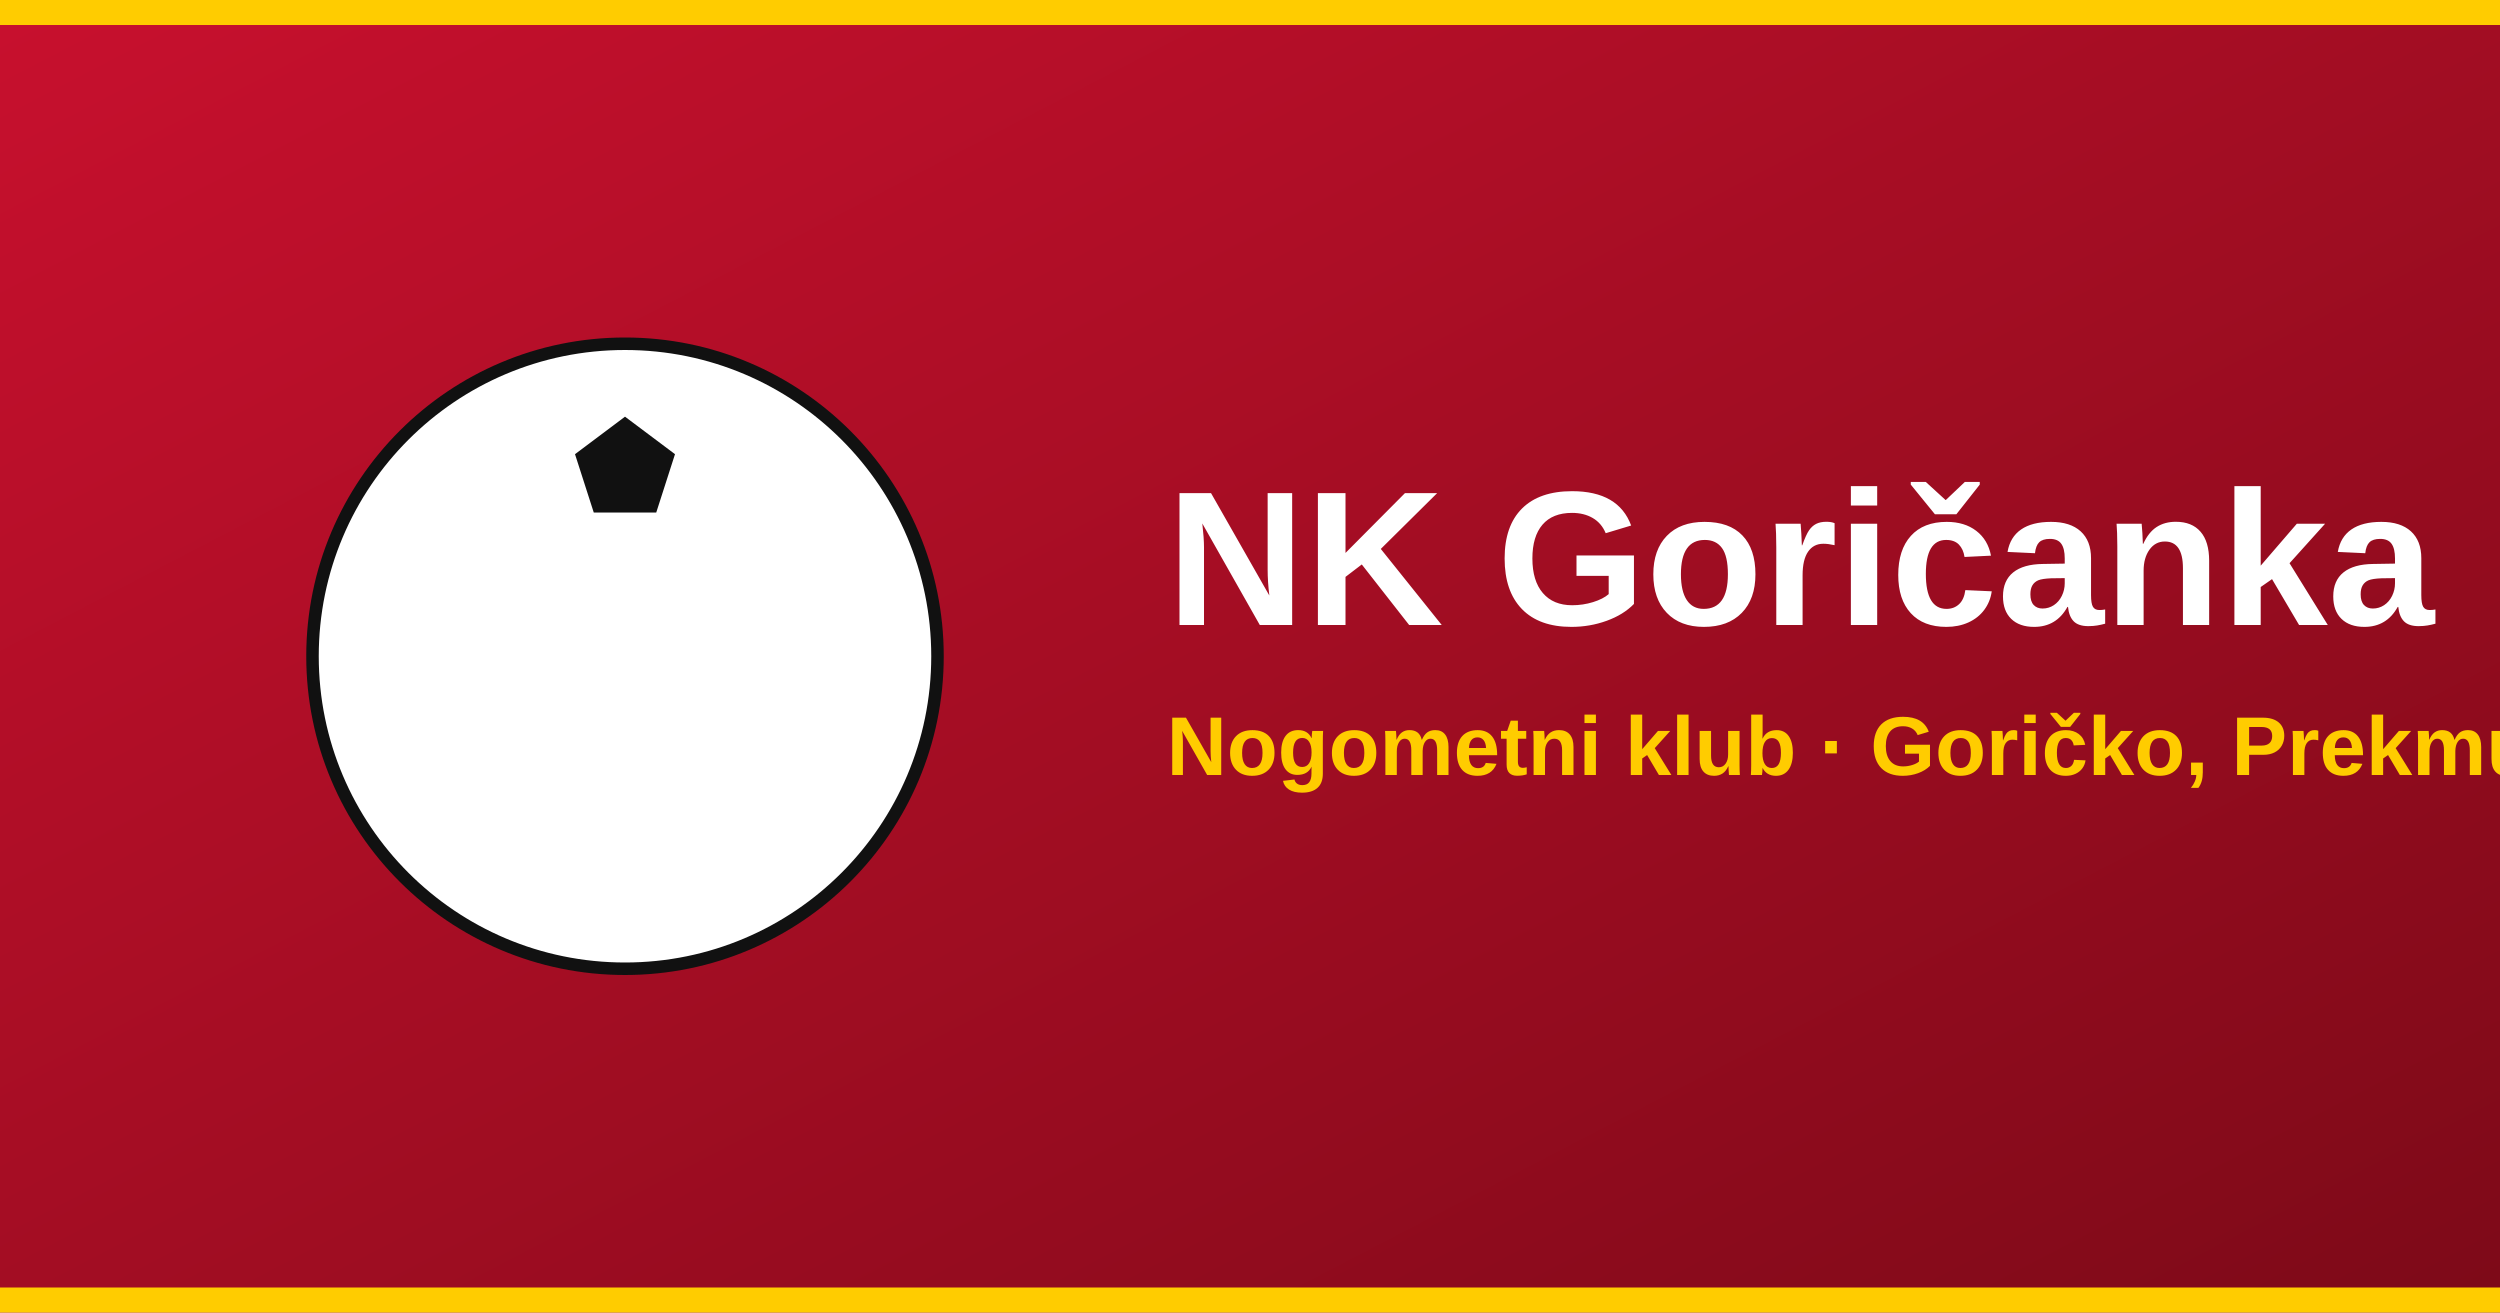
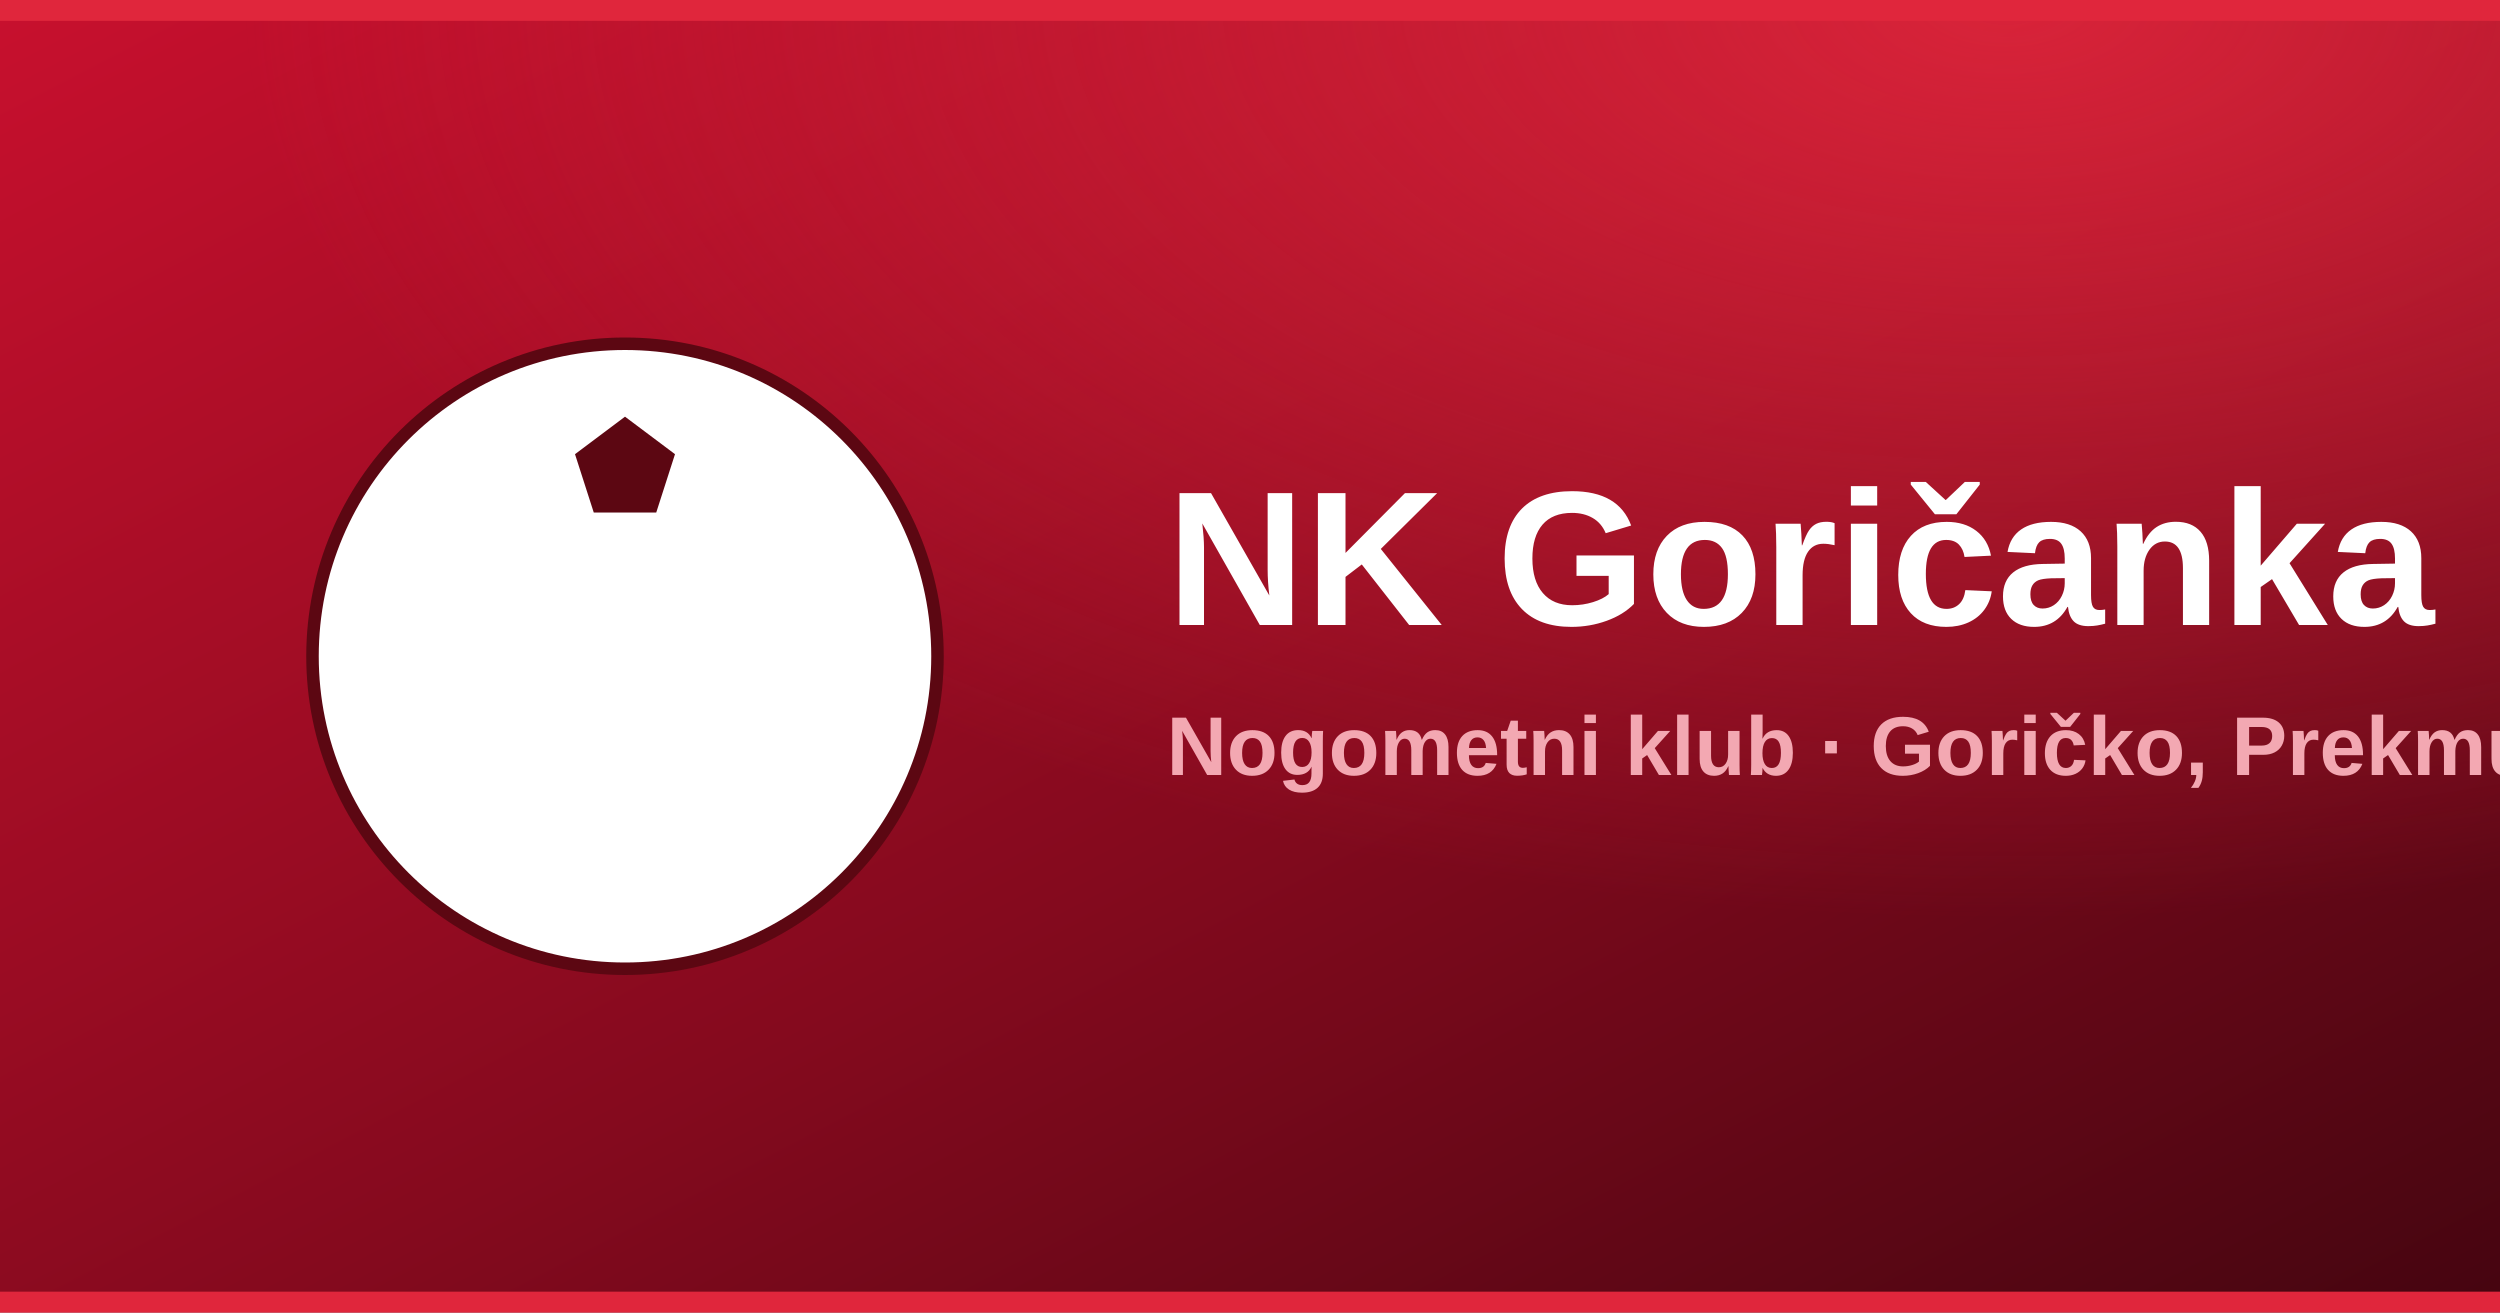
<svg xmlns="http://www.w3.org/2000/svg" viewBox="0 0 1200 630" width="1200" height="630" role="img" aria-label="NK Goričanka">
  <defs>
    <linearGradient id="bg" x1="0" y1="0" x2="1" y2="1">
      <stop offset="0" stop-color="#c8102e" />
-       <stop offset="1" stop-color="#7d0a18" />
+       <stop offset="0.55" stop-color="#850a1e" />
+       <stop offset="1" stop-color="#450510" />
    </linearGradient>
+     <radialGradient id="glow" cx="80%" cy="0%" r="70%">
+       <stop offset="0" stop-color="#e0263c" stop-opacity="0.9" />
+       <stop offset="1" stop-color="#e0263c" stop-opacity="0" />
+     </radialGradient>
  </defs>
  <rect width="1200" height="630" fill="url(#bg)" />
-   <rect x="0" y="0" width="1200" height="12" fill="#ffcc00" />
-   <rect x="0" y="618" width="1200" height="12" fill="#ffcc00" />
+   <rect width="1200" height="630" fill="url(#glow)" />
+   <rect x="0" y="0" width="1200" height="10" fill="#e0263c" />
+   <rect x="0" y="620" width="1200" height="10" fill="#e0263c" />
  <circle cx="300" cy="315" r="150" fill="#fff" />
-   <path d="M300 200 l24 18 -9 28 -30 0 -9 -28 z" fill="#111" />
-   <circle cx="300" cy="315" r="150" fill="none" stroke="#111" stroke-width="6" />
+   <path d="M300 200 l24 18 -9 28 -30 0 -9 -28 z" fill="#5c0712" />
+   <circle cx="300" cy="315" r="150" fill="none" stroke="#5c0712" stroke-width="6" />
  <text x="560" y="300" font-family="Arial, sans-serif" font-weight="800" font-size="92" fill="#ffffff">NK Goričanka</text>
-   <text x="560" y="372" font-family="Arial, sans-serif" font-weight="600" font-size="40" fill="#ffcc00">Nogometni klub · Goričko, Prekmurje</text>
+   <text x="560" y="372" font-family="Arial, sans-serif" font-weight="600" font-size="40" fill="#f3a8b2">Nogometni klub · Goričko, Prekmurje</text>
</svg>
